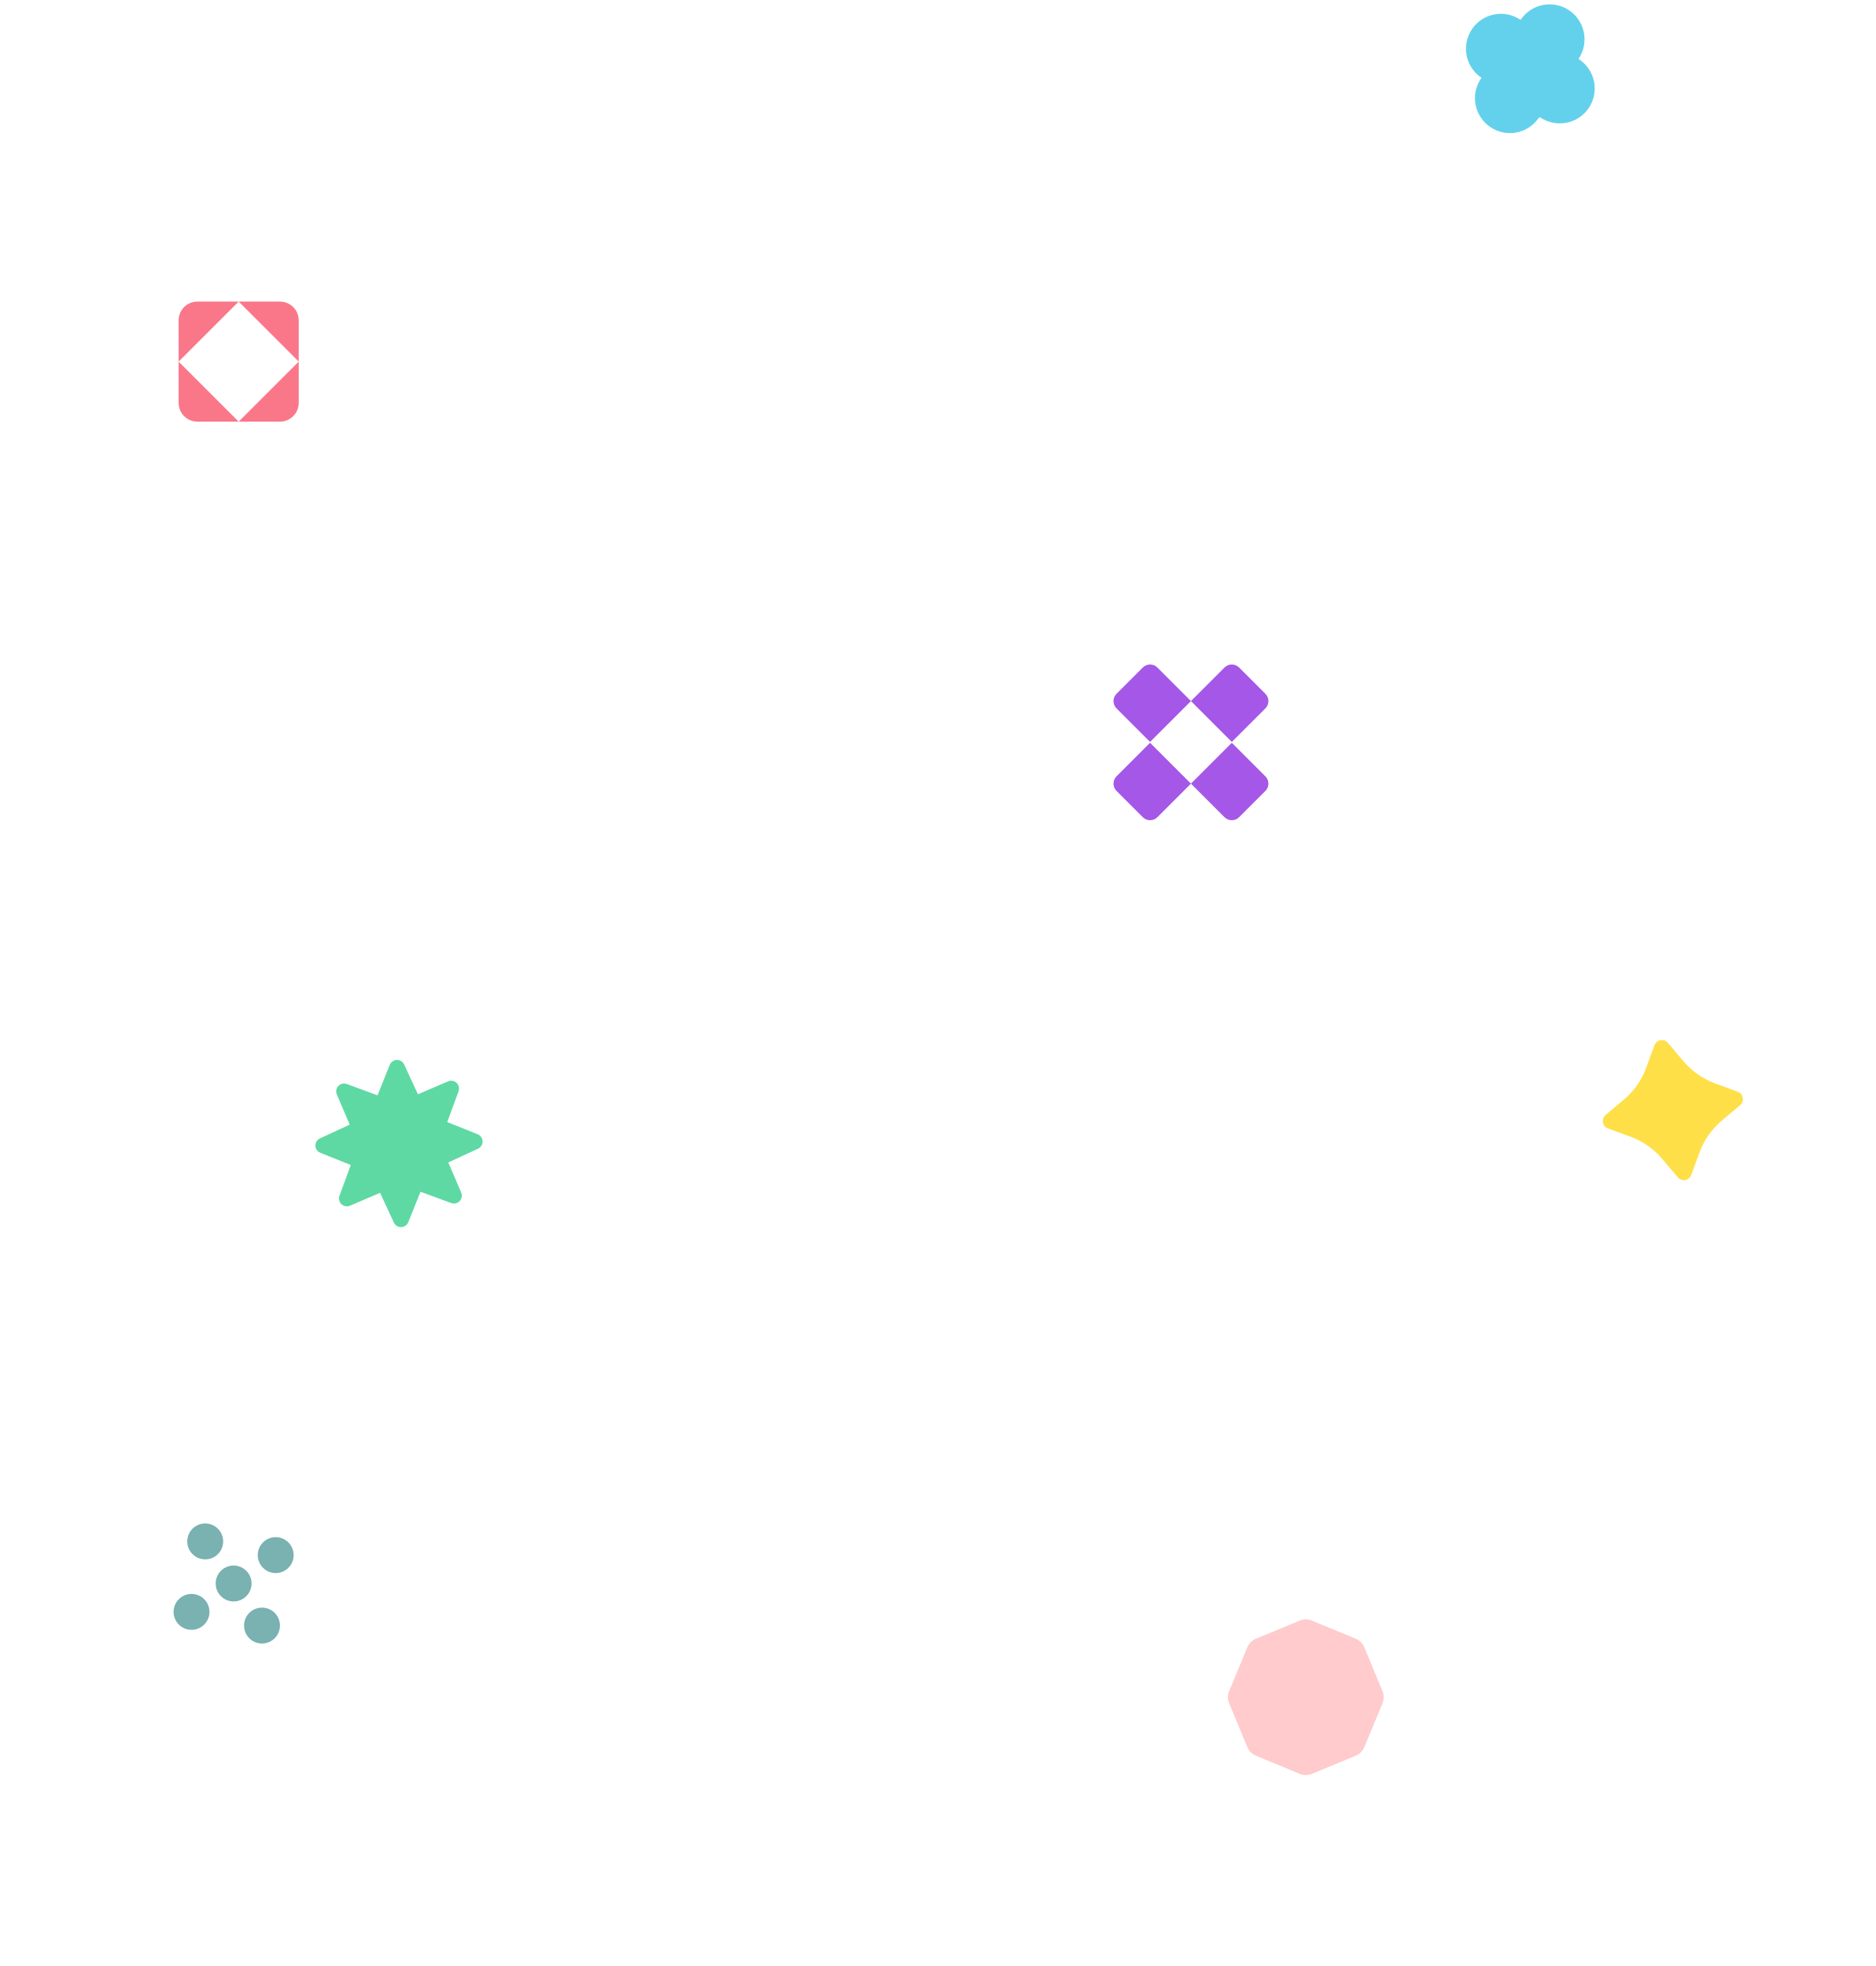
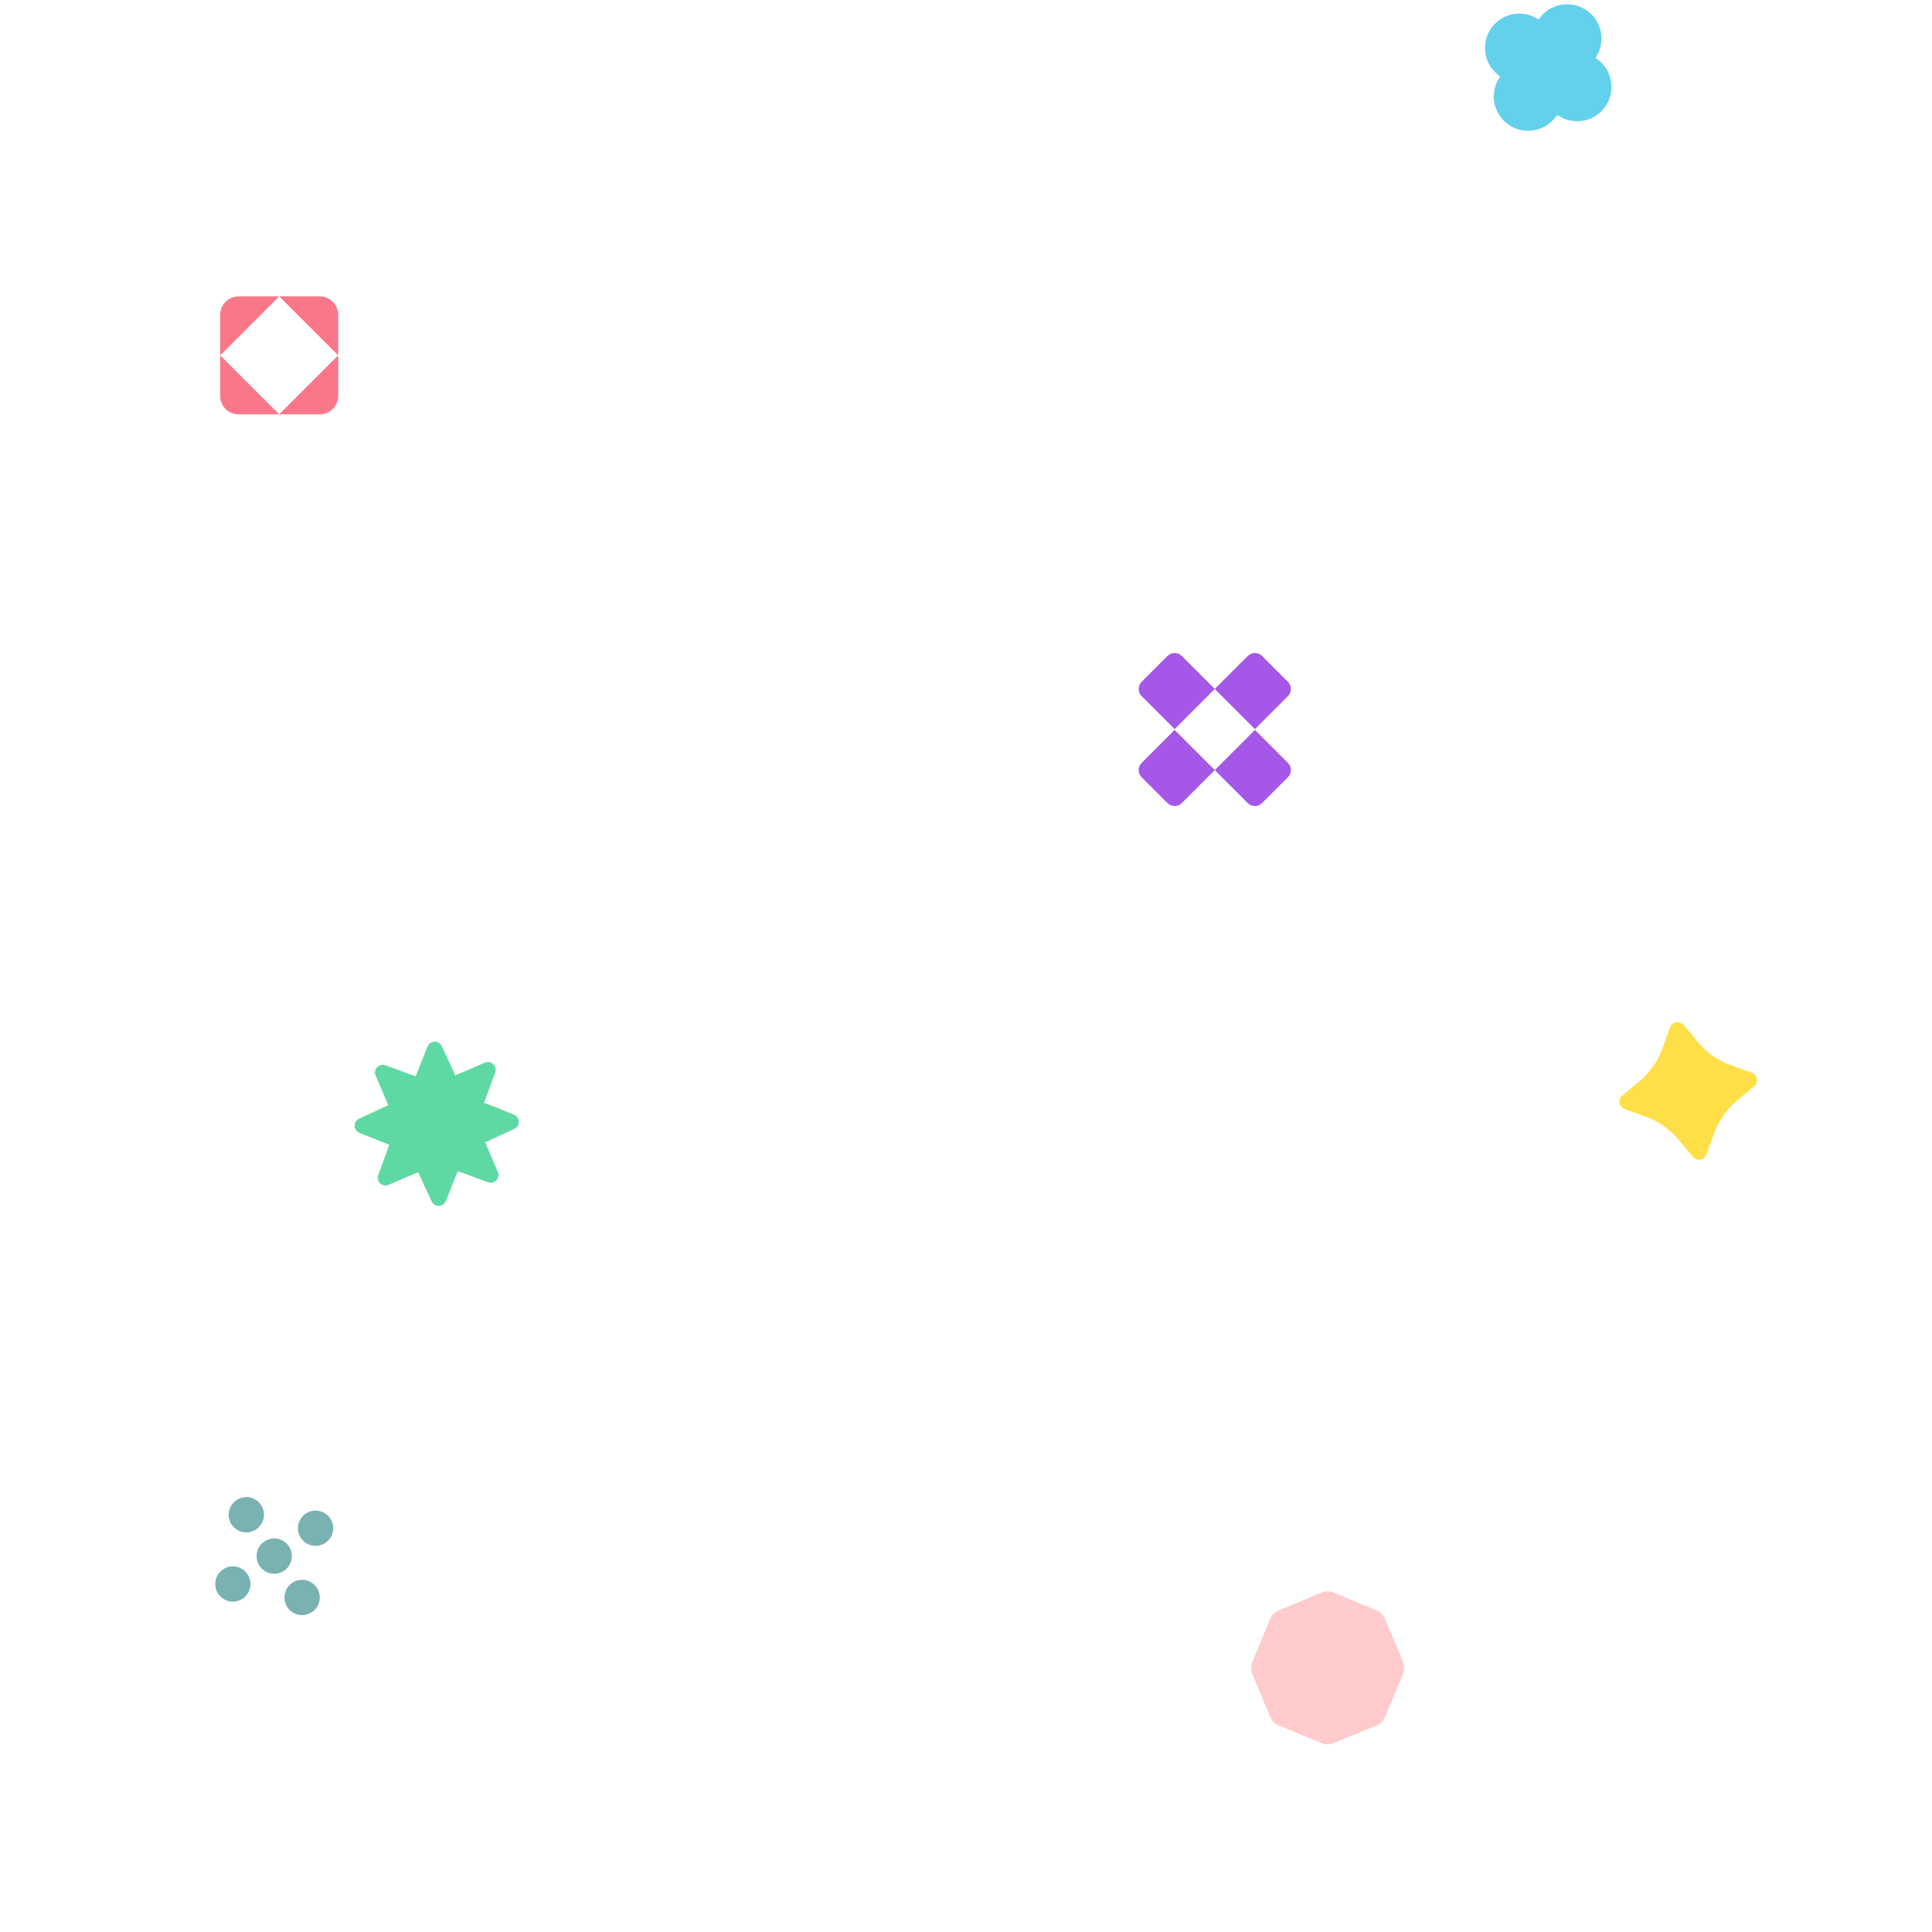
- <svg xmlns="http://www.w3.org/2000/svg" viewBox="0 0 1999 2096" version="1.1">
+ <svg xmlns="http://www.w3.org/2000/svg" width="1000px" height="1000px" viewBox="0 0 1999 2096" version="1.1">
  <style>
    #star{
      -webkit-animation: star 5s cubic-bezier(0.72, 0.16, 0.49, 0.79) infinite;
      animation: star 5s cubic-bezier(0.72, 0.16, 0.49, 0.79) infinite;
    }
    @keyframes star{
      0%{
        transform: rotate(0deg);
      }
      50%{
        transform: rotate(-2deg);
      }
      100%{
        transform: rotate(0deg);
      }
    }

    #clover{
      -webkit-animation: clover 5s cubic-bezier(0.72, 0.16, 0.49, 0.79) infinite;
      animation: clover 5s cubic-bezier(0.72, 0.16, 0.49, 0.79) infinite;
      transform-box: fill-box;
      transform-origin: 64px 64px;
    }
    @keyframes clover{
      0%{
        transform: translate(0px);
      }
      50%{
        transform: translate(0px);
      }
      75%{
        transform: translate(-15px, -15px) rotate(25deg);
      }
      100%{
        transform: translate(0px);
      }
    }

    #polygon{
      -webkit-animation: polygon 5s cubic-bezier(0.72, 0.16, 0.49, 0.79) infinite;
      animation: polygon 5s cubic-bezier(0.72, 0.16, 0.49, 0.79) infinite;
      transform-origin: bottom;
    }
    @keyframes polygon{
      0%{
        transform: scale(1.0);
      }
      50%{
        transform: scale(1.0);
      }
      75%{
        transform: scale(1.03);
      }
      100%{
        transform: scale(1.0);
      }
    }

    #dots{
      animation: dots 15s linear infinite;
      transform-origin: 64px 64px;
      transform-box: fill-box;
      -webkit-animation-fill-mode: forwards;
    }

    @keyframes dots{
      0%{
        transform: rotate(0deg);
      }
      50%{
        transform: rotate(360deg);
      }100%{
         transform: rotate(0deg);
       }
    }

    #square{
      transform: rotate(30deg);
      transform-origin: 32px 32px;
      transform-box: fill-box;
    }

  </style>
  <path id="star" fill-opacity="0.9" d="M639.845,1210.524 L614.775,1234.888 C611.457,1238.113 606.152,1238.037 602.928,1234.719 C601.437,1233.185 600.589,1231.139 600.558,1228.999 L600.059,1194.044 L565.104,1193.545 C560.477,1193.479 556.78,1189.675 556.845,1185.048 C556.877,1182.909 557.724,1180.862 559.215,1179.328 L583.58,1154.258 L559.215,1129.188 C555.99,1125.87 556.066,1120.566 559.384,1117.341 C560.918,1115.85 562.965,1115.002 565.104,1114.971 L600.059,1114.473 L600.558,1079.517 C600.624,1074.89 604.429,1071.193 609.055,1071.258 C611.195,1071.29 613.241,1072.137 614.775,1073.628 L639.845,1097.993 L664.915,1073.628 C668.234,1070.403 673.538,1070.479 676.763,1073.797 C678.254,1075.332 679.101,1077.378 679.132,1079.517 L679.631,1114.473 L714.586,1114.971 C719.213,1115.038 722.91,1118.842 722.845,1123.469 C722.814,1125.608 721.966,1127.654 720.475,1129.188 L696.111,1154.258 L720.475,1179.328 C723.7,1182.647 723.624,1187.951 720.306,1191.176 C718.772,1192.667 716.726,1193.514 714.586,1193.545 L679.631,1194.044 L679.132,1228.999 C679.066,1233.626 675.262,1237.323 670.635,1237.258 C668.496,1237.227 666.449,1236.379 664.915,1234.888 L639.845,1210.524 Z" fill="#4DD599" fill-rule="nonzero" transform="translate(357.5, 607.9042) rotate(21) translate(-357.5, -607.9042) " />
  <path id="cube" fill-opacity="0.9" d="M1225.846,791.892 L1269.403,835.449 L1233.624,871.228 C1229.328,875.524 1222.364,875.524 1218.068,871.228 L1190.067,843.227 C1185.771,838.932 1185.771,831.967 1190.067,827.671 L1225.846,791.892 Z M1312.96,791.892 L1348.739,827.671 C1353.035,831.967 1353.035,838.932 1348.739,843.227 L1320.738,871.228 C1316.442,875.524 1309.478,875.524 1305.182,871.228 L1269.403,835.449 L1312.96,791.892 Z M1233.624,711.672 L1269.403,747.451 L1225.846,791.008 L1190.067,755.229 C1185.771,750.933 1185.771,743.968 1190.067,739.673 L1218.068,711.672 C1222.364,707.376 1229.328,707.376 1233.624,711.672 Z M1320.738,711.672 L1348.739,739.673 C1353.035,743.968 1353.035,750.933 1348.739,755.229 L1312.96,791.008 L1269.403,747.451 L1305.182,711.672 C1309.478,707.376 1316.442,707.376 1320.738,711.672 Z" fill="#9B45E4" fill-rule="nonzero" />
  <path id="polygon" fill-opacity="0.9" d="M1398.304,1727.735 L1445.059,1747.101 C1449.195,1748.814 1452.481,1752.1 1454.194,1756.236 L1473.56,1802.991 C1475.273,1807.127 1475.273,1811.773 1473.56,1815.909 L1454.194,1862.664 C1452.481,1866.8 1449.195,1870.085 1445.059,1871.799 L1398.304,1891.165 C1394.169,1892.878 1389.522,1892.878 1385.386,1891.165 L1338.631,1871.799 C1334.495,1870.085 1331.21,1866.8 1329.497,1862.664 L1310.13,1815.909 C1308.417,1811.773 1308.417,1807.127 1310.13,1802.991 L1329.497,1756.236 C1331.21,1752.1 1334.495,1748.814 1338.631,1747.101 L1385.386,1727.735 C1389.522,1726.022 1394.169,1726.022 1398.304,1727.735 Z" fill="#FFC6C7" fill-rule="nonzero" />
  <path id="clover" fill-opacity="0.9" d="M1629.842,169.903 C1644.379,155.366 1667.948,155.366 1682.485,169.903 C1696.877,184.294 1697.021,207.539 1682.917,222.107 L1682.345,222.686 L1682.345,222.686 C1682.613,222.936 1682.877,223.192 1683.138,223.454 C1697.675,237.991 1697.675,261.56 1683.138,276.097 C1668.601,290.634 1645.032,290.634 1630.495,276.097 L1630.368,275.969 L1630.041,276.296 L1629.715,275.97 L1629.388,276.296 L1629.06,275.969 L1628.934,276.097 C1614.543,290.489 1591.299,290.633 1576.73,276.529 L1576.291,276.097 C1561.754,261.56 1561.754,237.991 1576.291,223.454 C1576.552,223.192 1576.817,222.936 1577.084,222.684 L1576.944,222.546 L1576.944,222.546 C1562.407,208.009 1562.407,184.44 1576.944,169.903 C1591.481,155.366 1615.05,155.366 1629.587,169.903 L1629.715,170.033 L1629.842,169.903 Z" fill="#52CCEA" fill-rule="nonzero" transform="translate(852.4347, 142.275) rotate(-11) translate(-852.4347, -142.275) " />
  <path id="asterik" fill-opacity="0.9" d="M1762.354,1232.664 L1737.621,1239.215 C1733.135,1240.403 1728.534,1237.73 1727.346,1233.243 C1726.973,1231.833 1726.973,1230.35 1727.346,1228.94 L1733.897,1204.207 C1737.492,1190.634 1737.492,1176.36 1733.897,1162.788 L1727.346,1138.054 C1726.158,1133.568 1728.831,1128.968 1733.318,1127.779 C1734.728,1127.406 1736.211,1127.406 1737.621,1127.779 L1762.354,1134.331 C1775.927,1137.926 1790.201,1137.926 1803.773,1134.331 L1828.507,1127.779 C1832.993,1126.591 1837.593,1129.265 1838.782,1133.751 C1839.155,1135.161 1839.155,1136.644 1838.782,1138.054 L1832.23,1162.788 C1828.635,1176.36 1828.635,1190.634 1832.23,1204.207 L1838.782,1228.94 C1839.97,1233.427 1837.297,1238.027 1832.81,1239.215 C1831.4,1239.588 1829.917,1239.588 1828.507,1239.215 L1803.773,1232.664 C1790.201,1229.069 1775.927,1229.069 1762.354,1232.664 Z" fill="#FFDC34" fill-rule="nonzero" transform="translate(1783.064, 1183.497) rotate(35) translate(-1783.064, -1183.497) " />
  <path id="dots" opacity="0.9" d="M260.48,1729.412 C262.496,1719.039 272.539,1712.265 282.912,1714.281 C293.284,1716.298 300.058,1726.341 298.042,1736.713 C296.026,1747.086 285.983,1753.86 275.61,1751.844 C265.238,1749.828 258.464,1739.784 260.48,1729.412 Z M185.355,1714.809 C187.371,1704.437 197.414,1697.662 207.787,1699.679 C218.16,1701.695 224.934,1711.738 222.917,1722.111 C220.901,1732.483 210.858,1739.257 200.486,1737.241 C190.113,1735.225 183.339,1725.182 185.355,1714.809 Z M230.219,1684.548 C232.235,1674.176 242.278,1667.402 252.651,1669.418 C263.023,1671.434 269.797,1681.477 267.781,1691.85 C265.765,1702.222 255.722,1708.996 245.349,1706.98 C234.977,1704.964 228.203,1694.921 230.219,1684.548 Z M275.083,1654.287 C277.099,1643.915 287.142,1637.141 297.514,1639.157 C307.887,1641.173 314.661,1651.216 312.645,1661.589 C310.629,1671.961 300.586,1678.735 290.213,1676.719 C279.84,1674.703 273.066,1664.66 275.083,1654.287 Z M199.958,1639.684 C201.974,1629.312 212.017,1622.538 222.39,1624.554 C232.762,1626.57 239.536,1636.613 237.52,1646.986 C235.504,1657.358 225.461,1664.133 215.088,1662.116 C204.716,1660.1 197.942,1650.057 199.958,1639.684 Z" fill="#6BA8A9" fill-rule="nonzero" transform="translate(162.0774, 874.8745) translate(-162.0774, -874.8745) " />
  <path id="square" fill-opacity="0.9" d="M318.396,385.524 L318.396,429.524 C318.396,440.57 309.442,449.524 298.396,449.524 L298.396,449.524 L254.396,449.524 L318.396,385.524 Z M190.396,385.524 L254.396,449.524 L210.396,449.524 C199.35,449.524 190.396,440.57 190.396,429.524 L190.396,385.524 Z M298.396,321.524 C309.442,321.524 318.396,330.478 318.396,341.524 L318.396,385.524 L254.396,321.524 L298.396,321.524 Z M254.396,321.524 L190.396,385.524 L190.396,341.524 C190.396,330.478 199.35,321.524 210.396,321.524 L210.396,321.524 L254.396,321.524 Z" fill="#FA697C" fill-rule="nonzero" transform="translate(164.7754, 223.537) translate(-164.7754, -223.537) " />
</svg>
